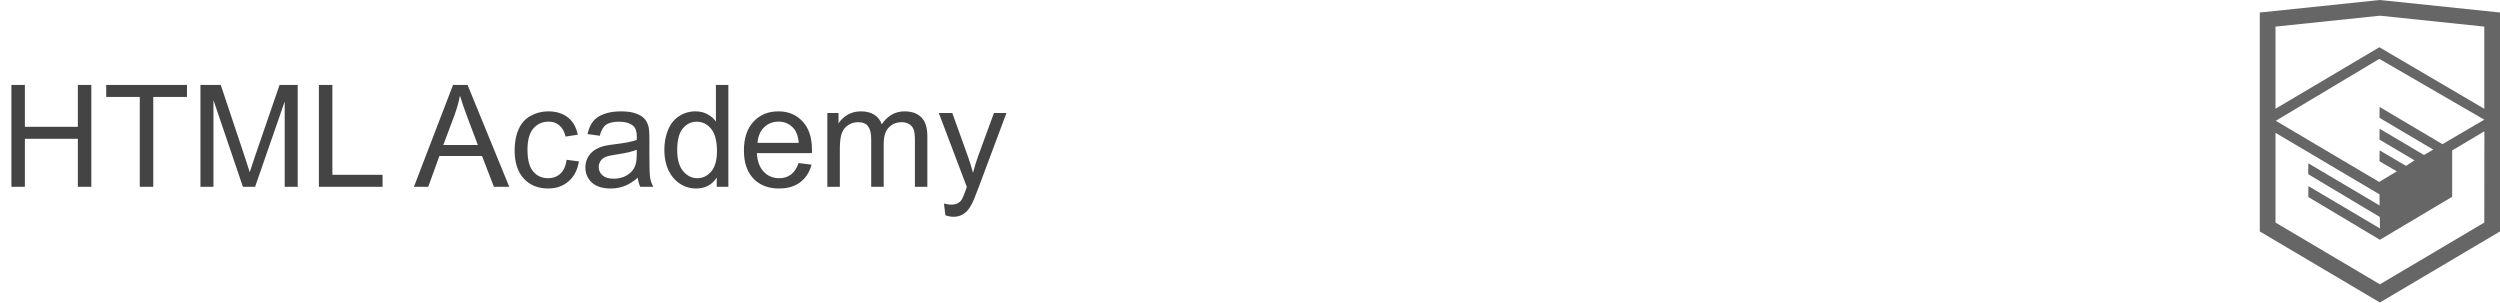
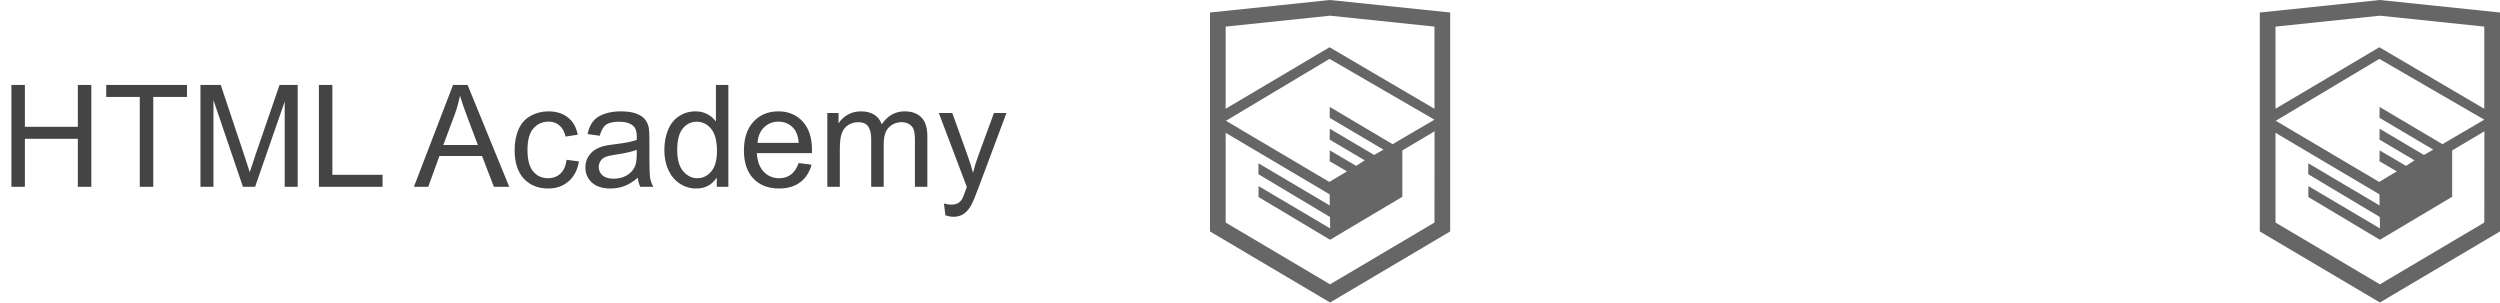
<svg xmlns="http://www.w3.org/2000/svg" class="page-footer__logo-htmlacademy" role="img" aria-label="html academy" width="281" height="34" viewBox="0 0 281 34" fill="none">
-   <style>
-     .shield-small {
-       display: none;
-     }
- 
-     .page-footer__logo-htmlacademy:hover .shield-small,
-     .page-footer__logo-htmlacademy:hover .shield-long {
-       fill: #68b738;
-     }
- 
-     .page-footer__logo-htmlacademy:active {
-       opacity: 0.3;
-     }
- 
-     @media (min-width: 768px) {
-       .shield-small {
-         display: block;
-       }
-         .shield-long {
-           display: none;
-         }
-     }
- 
- 
-   </style>
  <path d="M1.281 21V9.547H2.797V14.25H8.75V9.547H10.266V21H8.75V15.602H2.797V21H1.281ZM15.711 21V10.898H11.938V9.547H21.016V10.898H17.227V21H15.711ZM22.531 21V9.547H24.812L27.523 17.656C27.773 18.412 27.956 18.977 28.07 19.352C28.201 18.935 28.404 18.323 28.68 17.516L31.422 9.547H33.461V21H32V11.414L28.672 21H27.305L23.992 11.25V21H22.531ZM35.844 21V9.547H37.359V19.648H43V21H35.844ZM46.523 21L50.922 9.547H52.555L57.242 21H55.516L54.18 17.531H49.391L48.133 21H46.523ZM49.828 16.297H53.711L52.516 13.125C52.151 12.162 51.88 11.37 51.703 10.75C51.557 11.484 51.352 12.213 51.086 12.938L49.828 16.297ZM63.688 17.961L65.07 18.141C64.919 19.094 64.531 19.841 63.906 20.383C63.286 20.919 62.523 21.188 61.617 21.188C60.482 21.188 59.568 20.818 58.875 20.078C58.188 19.333 57.844 18.268 57.844 16.883C57.844 15.987 57.992 15.203 58.289 14.531C58.586 13.859 59.036 13.357 59.641 13.023C60.25 12.685 60.911 12.516 61.625 12.516C62.526 12.516 63.263 12.745 63.836 13.203C64.409 13.656 64.776 14.302 64.938 15.141L63.57 15.352C63.44 14.794 63.208 14.375 62.875 14.094C62.547 13.812 62.148 13.672 61.68 13.672C60.971 13.672 60.396 13.927 59.953 14.438C59.51 14.943 59.289 15.745 59.289 16.844C59.289 17.958 59.503 18.768 59.93 19.273C60.357 19.779 60.914 20.031 61.602 20.031C62.154 20.031 62.615 19.862 62.984 19.523C63.354 19.185 63.589 18.664 63.688 17.961ZM71.688 19.977C71.167 20.419 70.664 20.732 70.18 20.914C69.701 21.096 69.185 21.188 68.633 21.188C67.721 21.188 67.021 20.966 66.531 20.523C66.042 20.076 65.797 19.505 65.797 18.812C65.797 18.406 65.888 18.037 66.07 17.703C66.258 17.365 66.5 17.094 66.797 16.891C67.099 16.688 67.438 16.534 67.812 16.43C68.088 16.357 68.505 16.287 69.062 16.219C70.198 16.083 71.034 15.922 71.57 15.734C71.576 15.542 71.578 15.419 71.578 15.367C71.578 14.794 71.445 14.391 71.18 14.156C70.82 13.838 70.287 13.68 69.578 13.68C68.917 13.68 68.427 13.797 68.109 14.031C67.797 14.26 67.565 14.669 67.414 15.258L66.039 15.07C66.164 14.482 66.37 14.008 66.656 13.648C66.943 13.284 67.357 13.005 67.898 12.812C68.44 12.615 69.068 12.516 69.781 12.516C70.49 12.516 71.065 12.599 71.508 12.766C71.951 12.932 72.276 13.143 72.484 13.398C72.693 13.648 72.838 13.966 72.922 14.352C72.969 14.591 72.992 15.023 72.992 15.648V17.523C72.992 18.831 73.021 19.659 73.078 20.008C73.141 20.352 73.26 20.682 73.438 21H71.969C71.823 20.708 71.729 20.367 71.688 19.977ZM71.57 16.836C71.06 17.044 70.294 17.221 69.273 17.367C68.695 17.451 68.287 17.544 68.047 17.648C67.807 17.753 67.622 17.906 67.492 18.109C67.362 18.307 67.297 18.529 67.297 18.773C67.297 19.148 67.438 19.461 67.719 19.711C68.005 19.961 68.422 20.086 68.969 20.086C69.51 20.086 69.992 19.969 70.414 19.734C70.836 19.495 71.146 19.169 71.344 18.758C71.495 18.44 71.57 17.971 71.57 17.352V16.836ZM80.562 21V19.953C80.037 20.776 79.263 21.188 78.242 21.188C77.581 21.188 76.971 21.005 76.414 20.641C75.862 20.276 75.432 19.768 75.125 19.117C74.823 18.461 74.672 17.708 74.672 16.859C74.672 16.031 74.81 15.281 75.086 14.609C75.362 13.932 75.776 13.414 76.328 13.055C76.88 12.695 77.497 12.516 78.18 12.516C78.68 12.516 79.125 12.622 79.516 12.836C79.906 13.044 80.224 13.318 80.469 13.656V9.547H81.867V21H80.562ZM76.117 16.859C76.117 17.922 76.341 18.716 76.789 19.242C77.237 19.768 77.766 20.031 78.375 20.031C78.99 20.031 79.51 19.781 79.938 19.281C80.37 18.776 80.586 18.008 80.586 16.977C80.586 15.841 80.367 15.008 79.93 14.477C79.492 13.945 78.953 13.68 78.312 13.68C77.688 13.68 77.164 13.935 76.742 14.445C76.326 14.956 76.117 15.76 76.117 16.859ZM89.766 18.328L91.219 18.508C90.99 19.357 90.565 20.016 89.945 20.484C89.326 20.953 88.534 21.188 87.57 21.188C86.357 21.188 85.393 20.815 84.68 20.07C83.971 19.32 83.617 18.271 83.617 16.922C83.617 15.526 83.977 14.443 84.695 13.672C85.414 12.901 86.346 12.516 87.492 12.516C88.602 12.516 89.508 12.893 90.211 13.648C90.914 14.404 91.266 15.466 91.266 16.836C91.266 16.919 91.263 17.044 91.258 17.211H85.07C85.122 18.122 85.38 18.82 85.844 19.305C86.307 19.789 86.885 20.031 87.578 20.031C88.094 20.031 88.534 19.896 88.898 19.625C89.263 19.354 89.552 18.922 89.766 18.328ZM85.148 16.055H89.781C89.719 15.357 89.542 14.833 89.25 14.484C88.802 13.943 88.221 13.672 87.508 13.672C86.862 13.672 86.318 13.888 85.875 14.32C85.438 14.753 85.195 15.331 85.148 16.055ZM92.992 21V12.703H94.25V13.867C94.51 13.461 94.857 13.135 95.289 12.891C95.721 12.641 96.213 12.516 96.766 12.516C97.38 12.516 97.883 12.643 98.273 12.898C98.669 13.154 98.948 13.51 99.109 13.969C99.766 13 100.62 12.516 101.672 12.516C102.495 12.516 103.128 12.745 103.57 13.203C104.013 13.656 104.234 14.357 104.234 15.305V21H102.836V15.773C102.836 15.211 102.789 14.807 102.695 14.562C102.607 14.312 102.443 14.112 102.203 13.961C101.964 13.81 101.682 13.734 101.359 13.734C100.776 13.734 100.292 13.93 99.906 14.32C99.521 14.706 99.328 15.325 99.328 16.18V21H97.922V15.609C97.922 14.984 97.807 14.516 97.578 14.203C97.349 13.891 96.974 13.734 96.453 13.734C96.057 13.734 95.69 13.838 95.352 14.047C95.018 14.255 94.776 14.56 94.625 14.961C94.474 15.362 94.398 15.94 94.398 16.695V21H92.992ZM106.258 24.195L106.102 22.875C106.409 22.958 106.677 23 106.906 23C107.219 23 107.469 22.948 107.656 22.844C107.844 22.74 107.997 22.594 108.117 22.406C108.206 22.266 108.349 21.917 108.547 21.359C108.573 21.281 108.615 21.167 108.672 21.016L105.523 12.703H107.039L108.766 17.508C108.99 18.117 109.19 18.758 109.367 19.43C109.529 18.784 109.721 18.154 109.945 17.539L111.719 12.703H113.125L109.969 21.141C109.63 22.052 109.367 22.68 109.18 23.023C108.93 23.487 108.643 23.826 108.32 24.039C107.997 24.258 107.612 24.367 107.164 24.367C106.893 24.367 106.591 24.31 106.258 24.195Z" fill="#444444" />
  <path class="shield-small" d="M149.643 0.016L149.5 0L136 1.407V26.013L149.5 34L163 26.013V1.407L149.643 0.016ZM161.234 25.015L149.5 31.957L137.766 25.015V14.929L149.451 21.845L149.47 23.098L141.454 18.355L141.443 19.58L149.489 24.389L149.509 25.675L141.464 20.917L141.454 22.143L149.5 26.951L157.624 22.118V20.893V16.909L161.243 14.759L161.234 25.015ZM161.234 13.452L158.015 15.332L156.533 16.207L149.467 12.02L149.456 13.245L155.496 16.818L155.443 16.849L155.313 16.925L154.454 17.417L149.467 14.469L149.456 15.694L153.392 18.022L152.459 18.631L152.438 18.644L149.467 16.902L149.456 18.127L151.403 19.262L149.416 20.448L137.797 13.576L149.435 6.618L161.234 13.452ZM161.234 12.227L149.44 5.311L137.766 12.22V2.99L149.5 1.764L161.234 2.99V12.227Z" fill="#666666" />
  <path class="shield-long" d="M267.643 0.016L267.5 0L254 1.407V26.013L267.5 34L281 26.013V1.407L267.643 0.016ZM279.234 25.015L267.5 31.957L255.766 25.015V14.929L267.451 21.845L267.47 23.098L259.454 18.355L259.443 19.58L267.489 24.389L267.509 25.675L259.464 20.917L259.454 22.143L267.5 26.951L275.624 22.118V20.893V16.909L279.243 14.759L279.234 25.015ZM279.234 13.452L276.015 15.332L274.533 16.207L267.467 12.02L267.456 13.245L273.496 16.818L273.443 16.849L273.313 16.925L272.454 17.417L267.467 14.469L267.456 15.694L271.392 18.022L270.459 18.631L270.438 18.644L267.467 16.902L267.456 18.127L269.403 19.262L267.416 20.448L255.797 13.576L267.435 6.618L279.234 13.452ZM279.234 12.227L267.44 5.311L255.766 12.22V2.99L267.5 1.764L279.234 2.99V12.227Z" fill="#666666" />
</svg>
